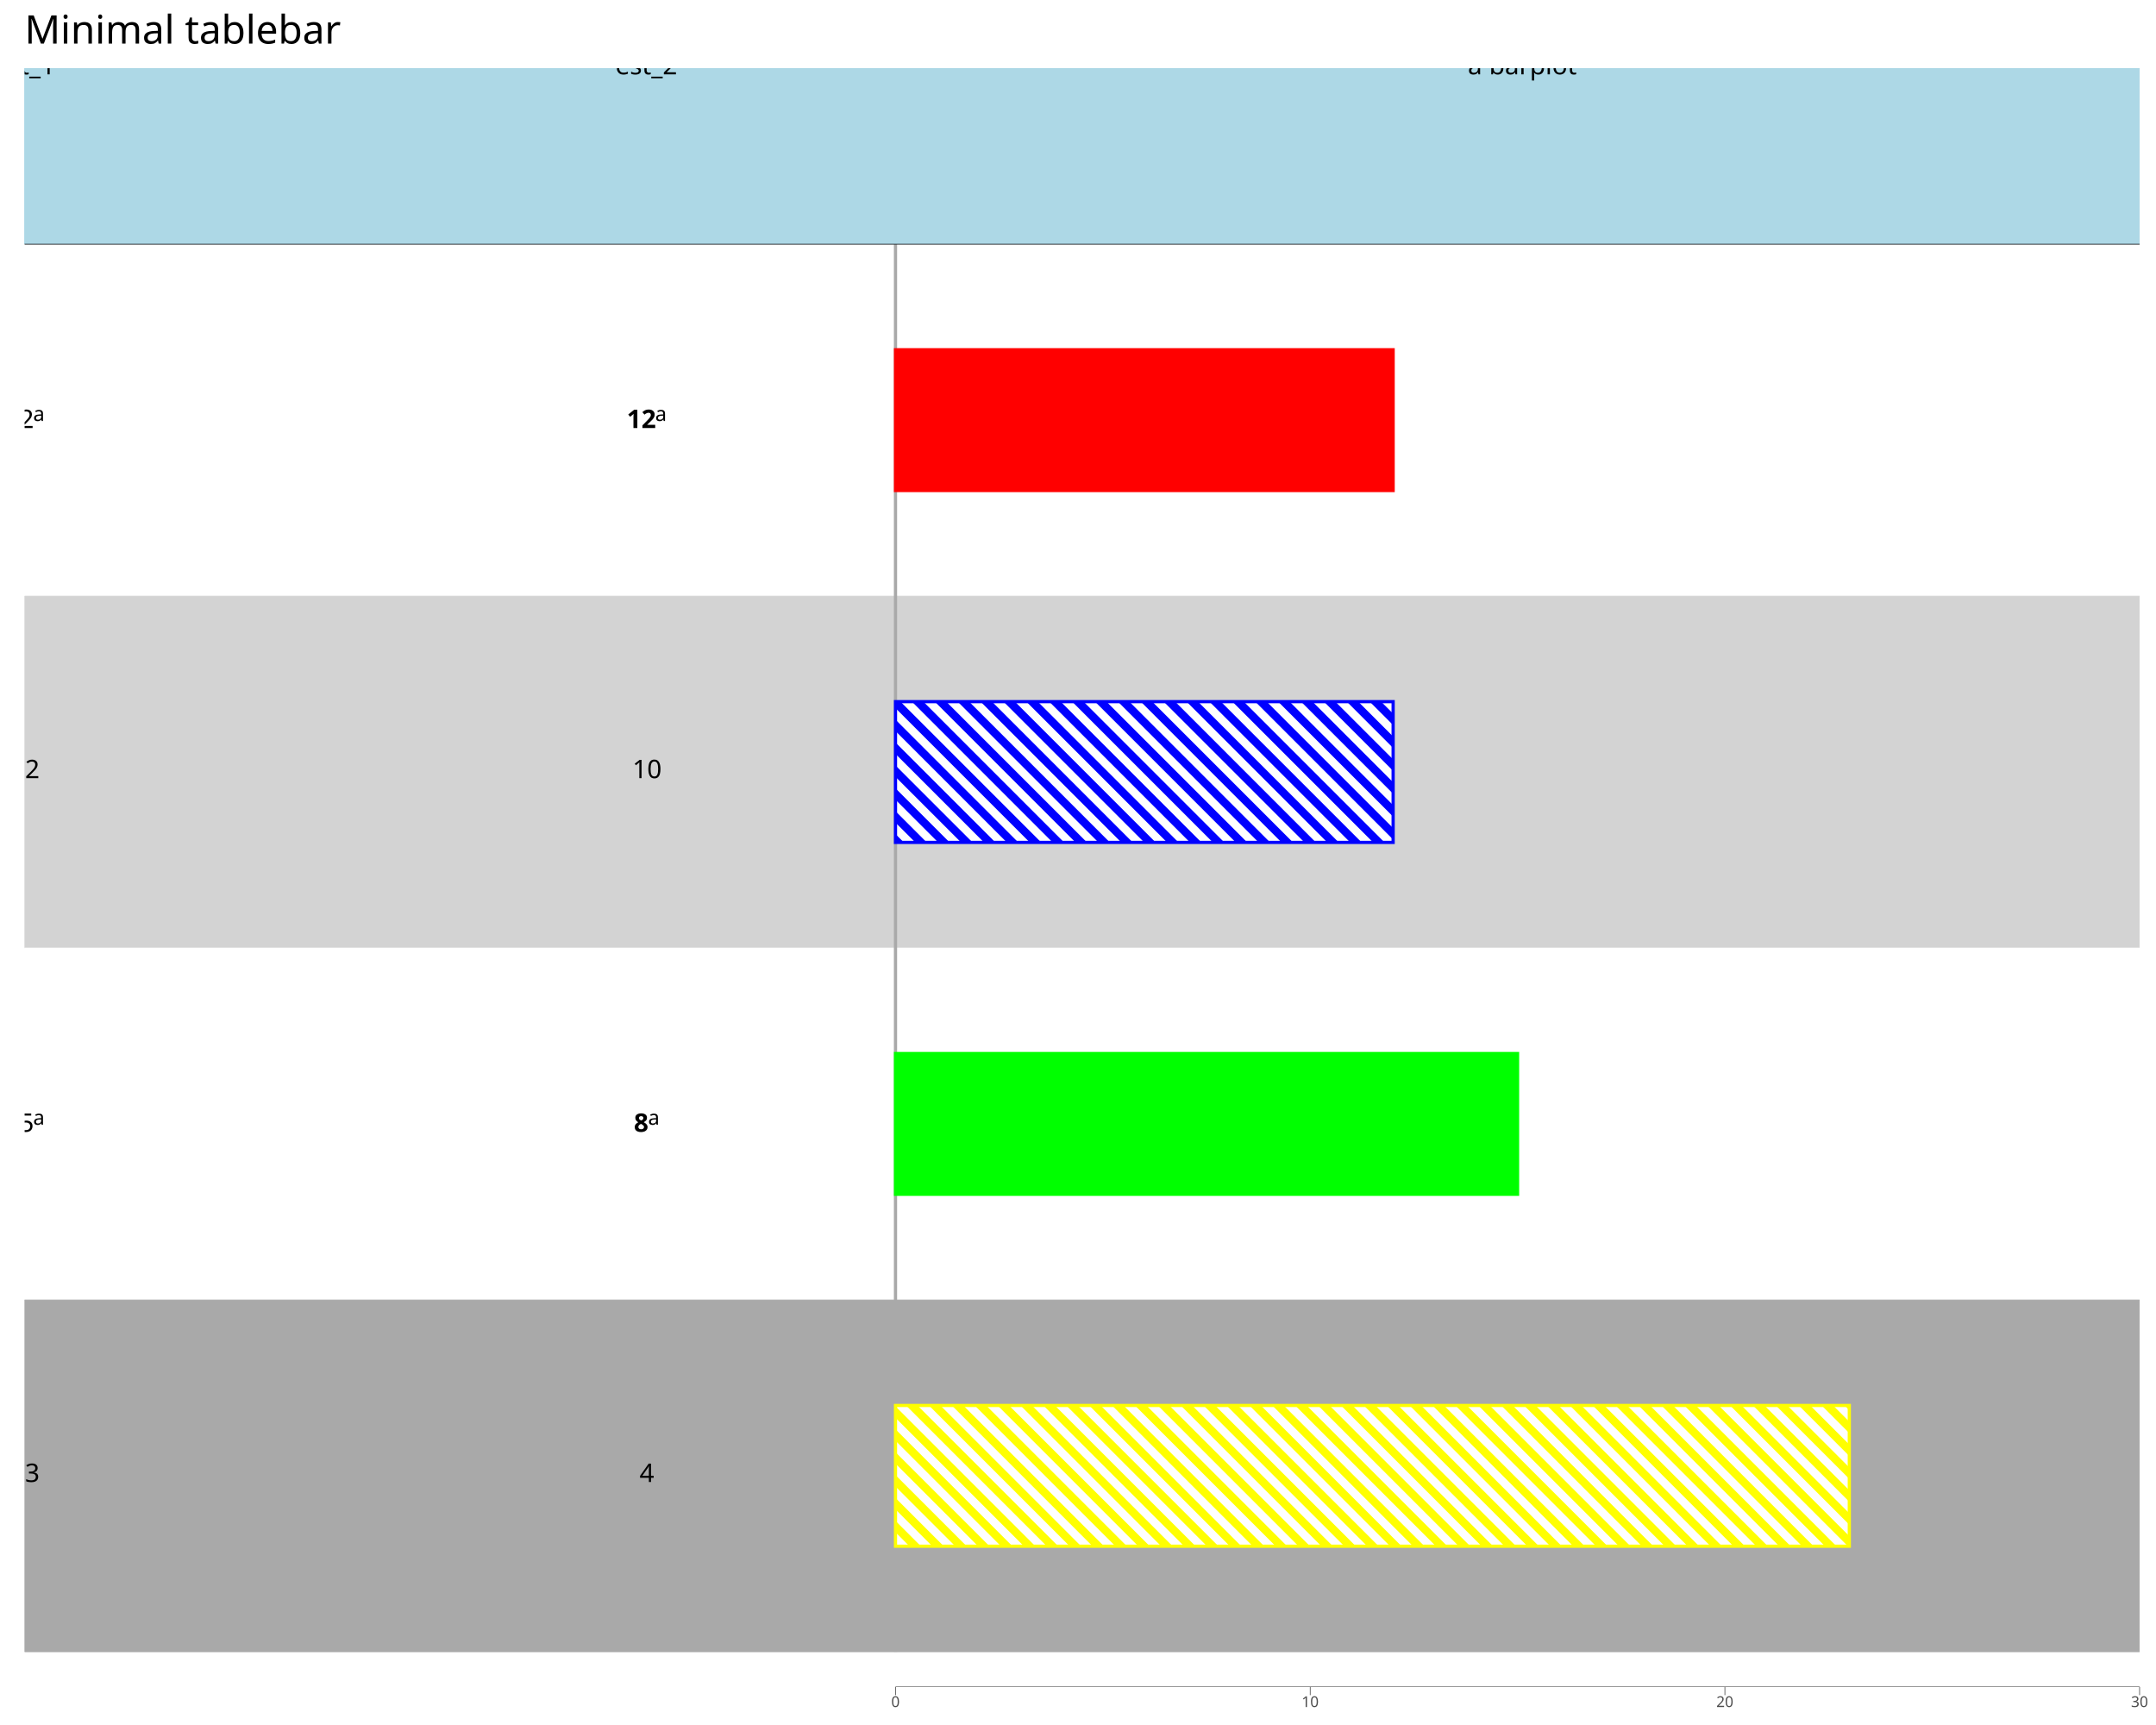
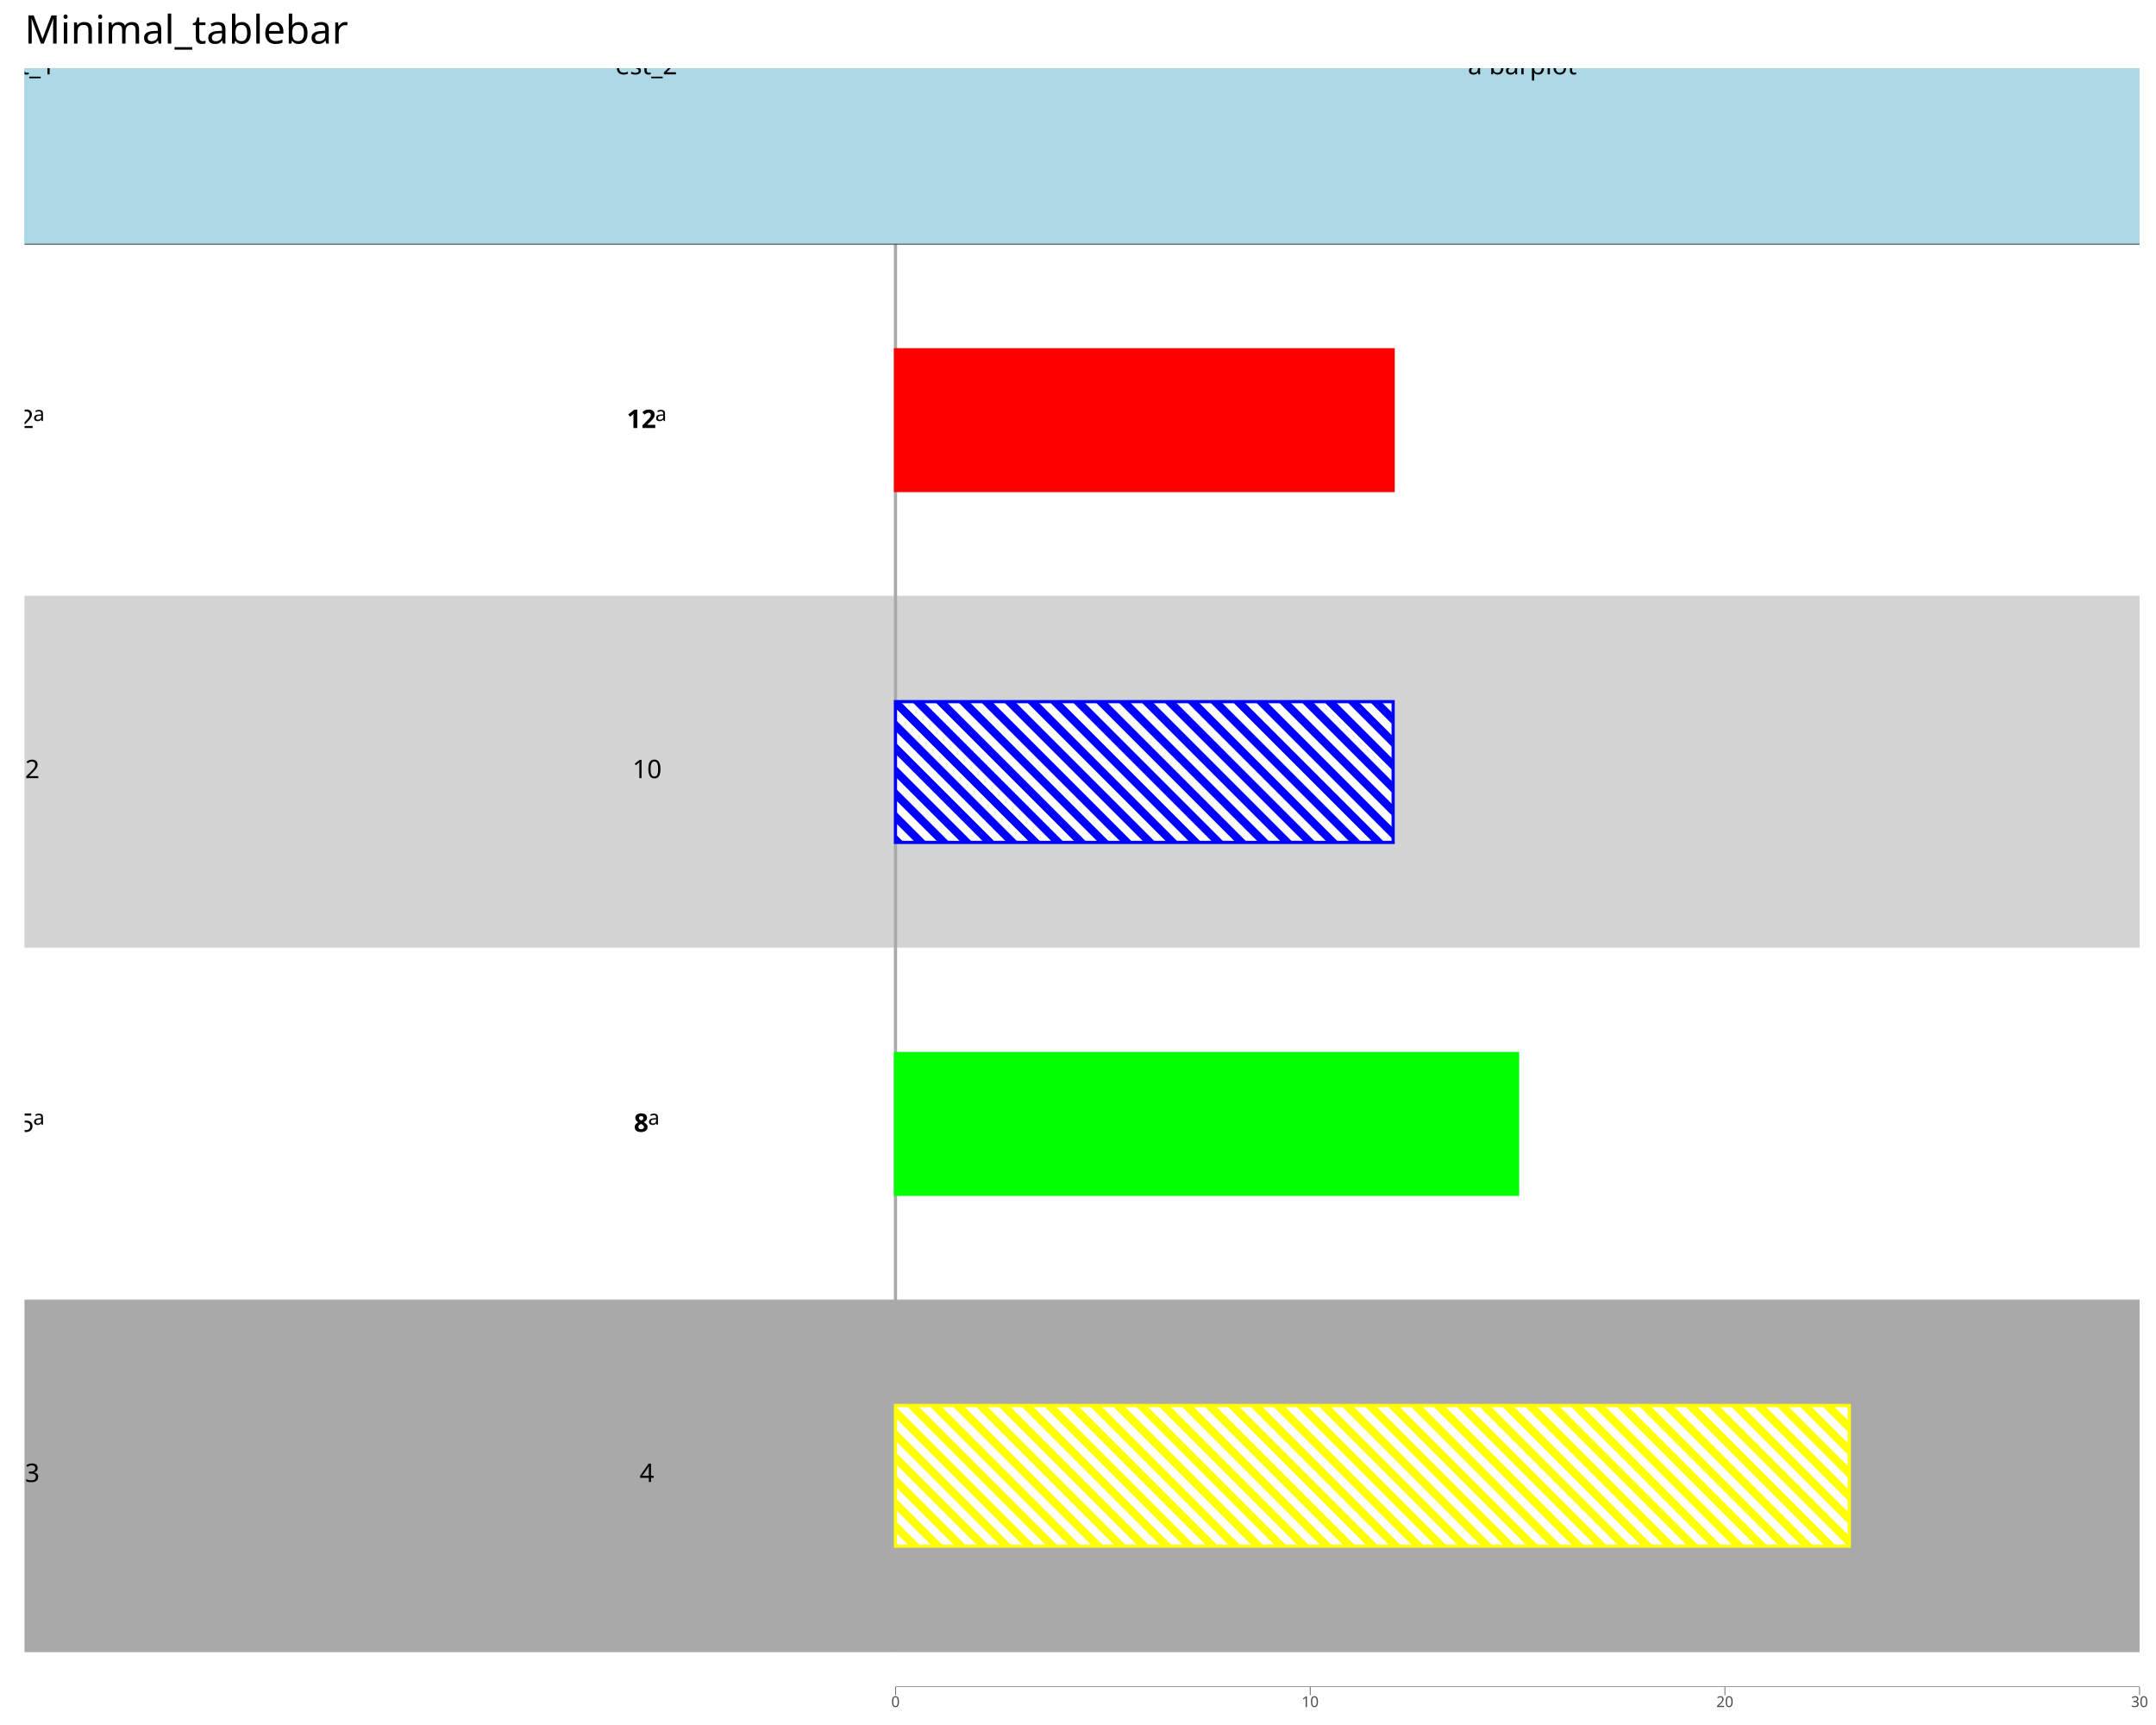
<svg xmlns="http://www.w3.org/2000/svg" class="svglite" data-engine-version="2.0" width="720.00pt" height="576.00pt" viewBox="0 0 720.00 576.00">
  <defs>
    <style type="text/css">
    .svglite line, .svglite polyline, .svglite polygon, .svglite path, .svglite rect, .svglite circle {
      fill: none;
      stroke: #000000;
      stroke-linecap: round;
      stroke-linejoin: round;
      stroke-miterlimit: 10.00;
    }
  </style>
  </defs>
  <rect width="100%" height="100%" style="stroke: none; fill: #FFFFFF;" />
  <defs>
    <clipPath id="cpMC4wMHw3MjAuMDB8MC4wMHw1NzYuMDA=">
      <rect x="0.00" y="0.00" width="720.00" height="576.00" />
    </clipPath>
  </defs>
  <g clip-path="url(#cpMC4wMHw3MjAuMDB8MC4wMHw1NzYuMDA=)">
    <rect x="0.00" y="0.00" width="720.00" height="576.00" style="stroke-width: 1.07; stroke: #FFFFFF; fill: #FFFFFF;" />
  </g>
  <defs>
    <clipPath id="cpOC4yMnw3MTQuNTJ8MjIuNzh8NTYzLjMw">
      <rect x="8.22" y="22.78" width="706.30" height="540.52" />
    </clipPath>
  </defs>
  <g clip-path="url(#cpOC4yMnw3MTQuNTJ8MjIuNzh8NTYzLjMw)">
    <rect x="8.22" y="22.78" width="706.30" height="540.52" style="stroke-width: 1.07; stroke: none; fill: #FFFFFF;" />
    <rect x="8.22" y="81.54" width="706.30" height="117.50" style="stroke-width: 0.21; stroke: #FFFFFF; stroke-linecap: butt; stroke-linejoin: miter; fill: #FFFFFF;" />
    <rect x="8.22" y="199.04" width="706.30" height="117.50" style="stroke-width: 0.21; stroke: #D3D3D3; stroke-linecap: butt; stroke-linejoin: miter; fill: #D3D3D3;" />
    <rect x="8.22" y="316.54" width="706.30" height="117.50" style="stroke-width: 0.21; stroke: #FFFFFF; stroke-linecap: butt; stroke-linejoin: miter; fill: #FFFFFF;" />
    <rect x="8.22" y="434.05" width="706.30" height="117.50" style="stroke-width: 0.21; stroke: #A9A9A9; stroke-linecap: butt; stroke-linejoin: miter; fill: #A9A9A9;" />
    <line x1="299.05" y1="551.55" x2="299.05" y2="22.78" style="stroke-width: 1.07; stroke: #A9A9A9; stroke-linecap: butt;" />
    <rect x="8.22" y="22.78" width="706.30" height="58.75" style="stroke-width: 1.07; stroke: none; stroke-linecap: butt; stroke-linejoin: miter; fill: #ADD8E6;" />
    <rect x="8.22" y="22.78" width="706.30" height="58.75" style="stroke-width: 1.07; stroke: none; stroke-linecap: butt; stroke-linejoin: miter; fill: #ADD8E6;" />
    <rect x="8.22" y="22.78" width="706.30" height="58.75" style="stroke-width: 1.07; stroke: none; stroke-linecap: butt; stroke-linejoin: miter; fill: #ADD8E6;" />
    <rect x="8.22" y="22.78" width="706.30" height="58.75" style="stroke-width: 1.07; stroke: none; stroke-linecap: butt; stroke-linejoin: miter; fill: #ADD8E6;" />
    <line x1="8.22" y1="81.54" x2="714.52" y2="81.54" style="stroke-width: 0.21; stroke-linecap: butt;" />
    <line x1="299.05" y1="563.30" x2="714.52" y2="563.30" style="stroke-width: 0.21; stroke-linecap: butt;" />
    <rect x="299.05" y="116.79" width="166.19" height="47.00" style="stroke-width: 1.07; stroke: none; stroke-linecap: square; stroke-linejoin: miter; fill: #FF0000;" />
    <rect x="299.05" y="234.29" width="166.19" height="47.00" style="stroke-width: 1.07; stroke: none; stroke-linecap: square; stroke-linejoin: miter; fill: #0000FF;" />
    <rect x="299.05" y="351.79" width="207.74" height="47.00" style="stroke-width: 1.07; stroke: none; stroke-linecap: square; stroke-linejoin: miter; fill: #00FF00;" />
    <rect x="299.05" y="469.30" width="318.53" height="47.00" style="stroke-width: 1.07; stroke: none; stroke-linecap: square; stroke-linejoin: miter; fill: #FFFF00;" />
    <polygon points="305.67,281.29 301.84,281.29 299.05,278.50 299.05,274.68 305.67,281.29 " style="stroke-width: 1.07; stroke: none; stroke-linecap: square; fill: #FFFFFF;" />
    <polygon points="313.31,281.29 309.49,281.29 299.05,270.85 299.05,267.03 313.31,281.29 " style="stroke-width: 1.07; stroke: none; stroke-linecap: square; fill: #FFFFFF;" />
    <polygon points="320.95,281.29 317.13,281.29 299.05,263.21 299.05,259.39 320.95,281.29 " style="stroke-width: 1.07; stroke: none; stroke-linecap: square; fill: #FFFFFF;" />
    <polygon points="328.60,281.29 324.78,281.29 299.05,255.57 299.05,251.74 328.60,281.29 " style="stroke-width: 1.07; stroke: none; stroke-linecap: square; fill: #FFFFFF;" />
    <polygon points="336.24,281.29 332.42,281.29 299.05,247.92 299.05,244.10 336.24,281.29 " style="stroke-width: 1.07; stroke: none; stroke-linecap: square; fill: #FFFFFF;" />
    <polygon points="343.89,281.29 340.06,281.29 299.05,240.28 299.05,236.45 343.89,281.29 " style="stroke-width: 1.07; stroke: none; stroke-linecap: square; fill: #FFFFFF;" />
    <polygon points="351.53,281.29 347.71,281.29 300.71,234.29 304.53,234.29 351.53,281.29 " style="stroke-width: 1.07; stroke: none; stroke-linecap: square; fill: #FFFFFF;" />
    <polygon points="359.17,281.29 355.35,281.29 308.35,234.29 312.17,234.29 359.17,281.29 " style="stroke-width: 1.07; stroke: none; stroke-linecap: square; fill: #FFFFFF;" />
    <polygon points="366.82,281.29 363.00,281.29 316.00,234.29 319.82,234.29 366.82,281.29 " style="stroke-width: 1.07; stroke: none; stroke-linecap: square; fill: #FFFFFF;" />
    <polygon points="374.46,281.29 370.64,281.29 323.64,234.29 327.46,234.29 374.46,281.29 " style="stroke-width: 1.07; stroke: none; stroke-linecap: square; fill: #FFFFFF;" />
    <polygon points="382.11,281.29 378.28,281.29 331.28,234.29 335.11,234.29 382.11,281.29 " style="stroke-width: 1.07; stroke: none; stroke-linecap: square; fill: #FFFFFF;" />
    <polygon points="389.75,281.29 385.93,281.29 338.93,234.29 342.75,234.29 389.75,281.29 " style="stroke-width: 1.07; stroke: none; stroke-linecap: square; fill: #FFFFFF;" />
    <polygon points="397.39,281.29 393.57,281.29 346.57,234.29 350.39,234.29 397.39,281.29 " style="stroke-width: 1.07; stroke: none; stroke-linecap: square; fill: #FFFFFF;" />
    <polygon points="405.04,281.29 401.22,281.29 354.22,234.29 358.04,234.29 405.04,281.29 " style="stroke-width: 1.07; stroke: none; stroke-linecap: square; fill: #FFFFFF;" />
    <polygon points="412.68,281.29 408.86,281.29 361.86,234.29 365.68,234.29 412.68,281.29 " style="stroke-width: 1.07; stroke: none; stroke-linecap: square; fill: #FFFFFF;" />
    <polygon points="420.33,281.29 416.51,281.29 369.50,234.29 373.33,234.29 420.33,281.29 " style="stroke-width: 1.07; stroke: none; stroke-linecap: square; fill: #FFFFFF;" />
    <polygon points="427.97,281.29 424.15,281.29 377.15,234.29 380.97,234.29 427.97,281.29 " style="stroke-width: 1.07; stroke: none; stroke-linecap: square; fill: #FFFFFF;" />
    <polygon points="435.62,281.29 431.79,281.29 384.79,234.29 388.61,234.29 435.62,281.29 " style="stroke-width: 1.07; stroke: none; stroke-linecap: square; fill: #FFFFFF;" />
    <polygon points="443.26,281.29 439.44,281.29 392.44,234.29 396.26,234.29 443.26,281.29 " style="stroke-width: 1.07; stroke: none; stroke-linecap: square; fill: #FFFFFF;" />
    <polygon points="450.90,281.29 447.08,281.29 400.08,234.29 403.90,234.29 450.90,281.29 " style="stroke-width: 1.07; stroke: none; stroke-linecap: square; fill: #FFFFFF;" />
    <polygon points="458.55,281.29 454.73,281.29 407.72,234.29 411.55,234.29 458.55,281.29 " style="stroke-width: 1.07; stroke: none; stroke-linecap: square; fill: #FFFFFF;" />
    <polygon points="465.24,280.34 465.24,281.29 462.37,281.29 415.37,234.29 419.19,234.29 465.24,280.34 " style="stroke-width: 1.07; stroke: none; stroke-linecap: square; fill: #FFFFFF;" />
    <polygon points="465.24,272.69 465.24,276.52 423.01,234.29 426.83,234.29 465.24,272.69 " style="stroke-width: 1.07; stroke: none; stroke-linecap: square; fill: #FFFFFF;" />
    <polygon points="465.24,265.05 465.24,268.87 430.66,234.29 434.48,234.29 465.24,265.05 " style="stroke-width: 1.07; stroke: none; stroke-linecap: square; fill: #FFFFFF;" />
    <polygon points="465.24,257.41 465.24,261.23 438.30,234.29 442.12,234.29 465.24,257.41 " style="stroke-width: 1.07; stroke: none; stroke-linecap: square; fill: #FFFFFF;" />
    <polygon points="465.24,249.76 465.24,253.58 445.94,234.29 449.77,234.29 465.24,249.76 " style="stroke-width: 1.07; stroke: none; stroke-linecap: square; fill: #FFFFFF;" />
    <polygon points="465.24,242.12 465.24,245.94 453.59,234.29 457.41,234.29 465.24,242.12 " style="stroke-width: 1.07; stroke: none; stroke-linecap: square; fill: #FFFFFF;" />
    <polygon points="465.24,234.47 465.24,238.30 461.23,234.29 465.05,234.29 465.24,234.47 " style="stroke-width: 1.07; stroke: none; stroke-linecap: square; fill: #FFFFFF;" />
    <polygon points="303.71,516.30 299.89,516.30 299.05,515.46 299.05,511.64 303.71,516.30 " style="stroke-width: 1.07; stroke: none; stroke-linecap: square; fill: #FFFFFF;" />
    <polygon points="311.35,516.30 307.53,516.30 299.05,507.82 299.05,504.00 311.35,516.30 " style="stroke-width: 1.07; stroke: none; stroke-linecap: square; fill: #FFFFFF;" />
    <polygon points="319.00,516.30 315.17,516.30 299.05,500.18 299.05,496.35 319.00,516.30 " style="stroke-width: 1.07; stroke: none; stroke-linecap: square; fill: #FFFFFF;" />
    <polygon points="326.64,516.30 322.82,516.30 299.05,492.53 299.05,488.71 326.64,516.30 " style="stroke-width: 1.07; stroke: none; stroke-linecap: square; fill: #FFFFFF;" />
    <polygon points="334.28,516.30 330.46,516.30 299.05,484.89 299.05,481.07 334.28,516.30 " style="stroke-width: 1.07; stroke: none; stroke-linecap: square; fill: #FFFFFF;" />
    <polygon points="341.93,516.30 338.11,516.30 299.05,477.24 299.05,473.42 341.93,516.30 " style="stroke-width: 1.07; stroke: none; stroke-linecap: square; fill: #FFFFFF;" />
    <polygon points="349.57,516.30 345.75,516.30 299.05,469.60 299.05,469.30 302.57,469.30 349.57,516.30 " style="stroke-width: 1.07; stroke: none; stroke-linecap: square; fill: #FFFFFF;" />
    <polygon points="357.22,516.30 353.39,516.30 306.39,469.30 310.21,469.30 357.22,516.30 " style="stroke-width: 1.07; stroke: none; stroke-linecap: square; fill: #FFFFFF;" />
    <polygon points="364.86,516.30 361.04,516.30 314.04,469.30 317.86,469.30 364.86,516.30 " style="stroke-width: 1.07; stroke: none; stroke-linecap: square; fill: #FFFFFF;" />
    <polygon points="372.50,516.30 368.68,516.30 321.68,469.30 325.50,469.30 372.50,516.30 " style="stroke-width: 1.07; stroke: none; stroke-linecap: square; fill: #FFFFFF;" />
    <polygon points="380.15,516.30 376.33,516.30 329.32,469.30 333.15,469.30 380.15,516.30 " style="stroke-width: 1.07; stroke: none; stroke-linecap: square; fill: #FFFFFF;" />
    <polygon points="387.79,516.30 383.97,516.30 336.97,469.30 340.79,469.30 387.79,516.30 " style="stroke-width: 1.07; stroke: none; stroke-linecap: square; fill: #FFFFFF;" />
    <polygon points="395.44,516.30 391.61,516.30 344.61,469.30 348.43,469.30 395.44,516.30 " style="stroke-width: 1.07; stroke: none; stroke-linecap: square; fill: #FFFFFF;" />
    <polygon points="403.08,516.30 399.26,516.30 352.26,469.30 356.08,469.30 403.08,516.30 " style="stroke-width: 1.07; stroke: none; stroke-linecap: square; fill: #FFFFFF;" />
    <polygon points="410.72,516.30 406.90,516.30 359.90,469.30 363.72,469.30 410.72,516.30 " style="stroke-width: 1.07; stroke: none; stroke-linecap: square; fill: #FFFFFF;" />
    <polygon points="418.37,516.30 414.55,516.30 367.54,469.30 371.37,469.30 418.37,516.30 " style="stroke-width: 1.07; stroke: none; stroke-linecap: square; fill: #FFFFFF;" />
    <polygon points="426.01,516.30 422.19,516.30 375.19,469.30 379.01,469.30 426.01,516.30 " style="stroke-width: 1.07; stroke: none; stroke-linecap: square; fill: #FFFFFF;" />
    <polygon points="433.66,516.30 429.83,516.30 382.83,469.30 386.66,469.30 433.66,516.30 " style="stroke-width: 1.07; stroke: none; stroke-linecap: square; fill: #FFFFFF;" />
    <polygon points="441.30,516.30 437.48,516.30 390.48,469.30 394.30,469.30 441.30,516.30 " style="stroke-width: 1.07; stroke: none; stroke-linecap: square; fill: #FFFFFF;" />
    <polygon points="448.94,516.30 445.12,516.30 398.12,469.30 401.94,469.30 448.94,516.30 " style="stroke-width: 1.07; stroke: none; stroke-linecap: square; fill: #FFFFFF;" />
    <polygon points="456.59,516.30 452.77,516.30 405.77,469.30 409.59,469.30 456.59,516.30 " style="stroke-width: 1.07; stroke: none; stroke-linecap: square; fill: #FFFFFF;" />
    <polygon points="464.23,516.30 460.41,516.30 413.41,469.30 417.23,469.30 464.23,516.30 " style="stroke-width: 1.07; stroke: none; stroke-linecap: square; fill: #FFFFFF;" />
    <polygon points="471.88,516.30 468.06,516.30 421.05,469.30 424.88,469.30 471.88,516.30 " style="stroke-width: 1.07; stroke: none; stroke-linecap: square; fill: #FFFFFF;" />
    <polygon points="479.52,516.30 475.70,516.30 428.70,469.30 432.52,469.30 479.52,516.30 " style="stroke-width: 1.07; stroke: none; stroke-linecap: square; fill: #FFFFFF;" />
    <polygon points="487.17,516.30 483.34,516.30 436.34,469.30 440.16,469.30 487.17,516.30 " style="stroke-width: 1.07; stroke: none; stroke-linecap: square; fill: #FFFFFF;" />
    <polygon points="494.81,516.30 490.99,516.30 443.99,469.30 447.81,469.30 494.81,516.30 " style="stroke-width: 1.07; stroke: none; stroke-linecap: square; fill: #FFFFFF;" />
    <polygon points="502.45,516.30 498.63,516.30 451.63,469.30 455.45,469.30 502.45,516.30 " style="stroke-width: 1.07; stroke: none; stroke-linecap: square; fill: #FFFFFF;" />
    <polygon points="510.10,516.30 506.28,516.30 459.27,469.30 463.10,469.30 510.10,516.30 " style="stroke-width: 1.07; stroke: none; stroke-linecap: square; fill: #FFFFFF;" />
    <polygon points="517.74,516.30 513.92,516.30 466.92,469.30 470.74,469.30 517.74,516.30 " style="stroke-width: 1.07; stroke: none; stroke-linecap: square; fill: #FFFFFF;" />
    <polygon points="525.39,516.30 521.56,516.30 474.56,469.30 478.38,469.30 525.39,516.30 " style="stroke-width: 1.07; stroke: none; stroke-linecap: square; fill: #FFFFFF;" />
    <polygon points="533.03,516.30 529.21,516.30 482.21,469.30 486.03,469.30 533.03,516.30 " style="stroke-width: 1.07; stroke: none; stroke-linecap: square; fill: #FFFFFF;" />
    <polygon points="540.67,516.30 536.85,516.30 489.85,469.30 493.67,469.30 540.67,516.30 " style="stroke-width: 1.07; stroke: none; stroke-linecap: square; fill: #FFFFFF;" />
    <polygon points="548.32,516.30 544.50,516.30 497.49,469.30 501.32,469.30 548.32,516.30 " style="stroke-width: 1.07; stroke: none; stroke-linecap: square; fill: #FFFFFF;" />
    <polygon points="555.96,516.30 552.14,516.30 505.14,469.30 508.96,469.30 555.96,516.30 " style="stroke-width: 1.07; stroke: none; stroke-linecap: square; fill: #FFFFFF;" />
    <polygon points="563.61,516.30 559.78,516.30 512.78,469.30 516.60,469.30 563.61,516.30 " style="stroke-width: 1.07; stroke: none; stroke-linecap: square; fill: #FFFFFF;" />
    <polygon points="571.25,516.30 567.43,516.30 520.43,469.30 524.25,469.30 571.25,516.30 " style="stroke-width: 1.07; stroke: none; stroke-linecap: square; fill: #FFFFFF;" />
    <polygon points="578.89,516.30 575.07,516.30 528.07,469.30 531.89,469.30 578.89,516.30 " style="stroke-width: 1.07; stroke: none; stroke-linecap: square; fill: #FFFFFF;" />
    <polygon points="586.54,516.30 582.72,516.30 535.71,469.30 539.54,469.30 586.54,516.30 " style="stroke-width: 1.07; stroke: none; stroke-linecap: square; fill: #FFFFFF;" />
    <polygon points="594.18,516.30 590.36,516.30 543.36,469.30 547.18,469.30 594.18,516.30 " style="stroke-width: 1.07; stroke: none; stroke-linecap: square; fill: #FFFFFF;" />
    <polygon points="601.83,516.30 598.00,516.30 551.00,469.30 554.83,469.30 601.83,516.30 " style="stroke-width: 1.07; stroke: none; stroke-linecap: square; fill: #FFFFFF;" />
    <polygon points="609.47,516.30 605.65,516.30 558.65,469.30 562.47,469.30 609.47,516.30 " style="stroke-width: 1.07; stroke: none; stroke-linecap: square; fill: #FFFFFF;" />
    <polygon points="617.11,516.30 613.29,516.30 566.29,469.30 570.11,469.30 617.11,516.30 " style="stroke-width: 1.07; stroke: none; stroke-linecap: square; fill: #FFFFFF;" />
    <polygon points="617.58,509.12 617.58,512.94 573.94,469.30 577.76,469.30 617.58,509.12 " style="stroke-width: 1.07; stroke: none; stroke-linecap: square; fill: #FFFFFF;" />
    <polygon points="617.58,501.47 617.58,505.30 581.58,469.30 585.40,469.30 617.58,501.47 " style="stroke-width: 1.07; stroke: none; stroke-linecap: square; fill: #FFFFFF;" />
    <polygon points="617.58,493.83 617.58,497.65 589.22,469.30 593.05,469.30 617.58,493.83 " style="stroke-width: 1.07; stroke: none; stroke-linecap: square; fill: #FFFFFF;" />
    <polygon points="617.58,486.19 617.58,490.01 596.87,469.30 600.69,469.30 617.58,486.19 " style="stroke-width: 1.07; stroke: none; stroke-linecap: square; fill: #FFFFFF;" />
    <polygon points="617.58,478.54 617.58,482.36 604.51,469.30 608.33,469.30 617.58,478.54 " style="stroke-width: 1.07; stroke: none; stroke-linecap: square; fill: #FFFFFF;" />
    <polygon points="617.58,470.90 617.58,474.72 612.16,469.30 615.98,469.30 617.58,470.90 " style="stroke-width: 1.07; stroke: none; stroke-linecap: square; fill: #FFFFFF;" />
    <rect x="299.05" y="116.79" width="166.19" height="47.00" style="stroke-width: 1.07; stroke: #FF0000; stroke-linecap: square; stroke-linejoin: miter;" />
    <rect x="299.05" y="234.29" width="166.19" height="47.00" style="stroke-width: 1.07; stroke: #0000FF; stroke-linecap: square; stroke-linejoin: miter;" />
    <rect x="299.05" y="351.79" width="207.74" height="47.00" style="stroke-width: 1.07; stroke: #00FF00; stroke-linecap: square; stroke-linejoin: miter;" />
    <rect x="299.05" y="469.30" width="318.53" height="47.00" style="stroke-width: 1.07; stroke: #FFFF00; stroke-linecap: square; stroke-linejoin: miter;" />
    <text x="490.18" y="24.83" style="font-size: 8.54px; font-family: sans;" textLength="4.75px" lengthAdjust="spacingAndGlyphs">a</text>
    <text x="497.29" y="24.83" style="font-size: 8.54px; font-family: sans;" textLength="26.10px" lengthAdjust="spacingAndGlyphs">barplot</text>
    <text x="209.31" y="142.93" style="font-size: 8.54px; font-weight: bold; font-family: sans;" textLength="9.50px" lengthAdjust="spacingAndGlyphs">12</text>
    <text x="218.80" y="140.58" style="font-size: 6.83px; font-family: sans;" textLength="3.80px" lengthAdjust="spacingAndGlyphs">a</text>
    <text x="211.21" y="259.84" style="font-size: 8.54px; font-family: sans;" textLength="9.50px" lengthAdjust="spacingAndGlyphs">10</text>
    <text x="211.68" y="377.93" style="font-size: 8.54px; font-weight: bold; font-family: sans;" textLength="4.75px" lengthAdjust="spacingAndGlyphs">8</text>
    <text x="216.43" y="375.58" style="font-size: 6.83px; font-family: sans;" textLength="3.80px" lengthAdjust="spacingAndGlyphs">a</text>
    <text x="213.58" y="494.85" style="font-size: 8.54px; font-family: sans;" textLength="4.75px" lengthAdjust="spacingAndGlyphs">4</text>
    <text x="205.51" y="24.83" style="font-size: 8.54px; font-family: sans;" textLength="20.89px" lengthAdjust="spacingAndGlyphs">est_2</text>
    <text x="1.57" y="142.93" style="font-size: 8.54px; font-family: sans;" textLength="9.50px" lengthAdjust="spacingAndGlyphs">12</text>
    <text x="11.07" y="140.58" style="font-size: 6.83px; font-family: sans;" textLength="3.80px" lengthAdjust="spacingAndGlyphs">a</text>
    <text x="3.47" y="259.84" style="font-size: 8.54px; font-family: sans;" textLength="9.50px" lengthAdjust="spacingAndGlyphs">12</text>
    <text x="1.57" y="377.93" style="font-size: 8.54px; font-family: sans;" textLength="9.50px" lengthAdjust="spacingAndGlyphs">15</text>
    <text x="11.07" y="375.58" style="font-size: 6.83px; font-family: sans;" textLength="3.80px" lengthAdjust="spacingAndGlyphs">a</text>
    <text x="3.47" y="494.85" style="font-size: 8.54px; font-family: sans;" textLength="9.50px" lengthAdjust="spacingAndGlyphs">23</text>
    <text x="-2.22" y="24.83" style="font-size: 8.54px; font-family: sans;" textLength="20.89px" lengthAdjust="spacingAndGlyphs">est_1</text>
  </g>
  <g clip-path="url(#cpMC4wMHw3MjAuMDB8MC4wMHw1NzYuMDA=)">
    <polyline points="299.05,566.04 299.05,563.30 " style="stroke-width: 0.21; stroke: #333333; stroke-linecap: butt;" />
    <polyline points="437.54,566.04 437.54,563.30 " style="stroke-width: 0.21; stroke: #333333; stroke-linecap: butt;" />
    <polyline points="576.03,566.04 576.03,563.30 " style="stroke-width: 0.21; stroke: #333333; stroke-linecap: butt;" />
    <polyline points="714.52,566.04 714.52,563.30 " style="stroke-width: 0.21; stroke: #333333; stroke-linecap: butt;" />
    <text x="299.05" y="570.00" text-anchor="middle" style="font-size: 5.00px; fill: #4D4D4D; font-family: sans;" textLength="2.78px" lengthAdjust="spacingAndGlyphs">0</text>
    <text x="437.54" y="570.00" text-anchor="middle" style="font-size: 5.00px; fill: #4D4D4D; font-family: sans;" textLength="5.56px" lengthAdjust="spacingAndGlyphs">10</text>
    <text x="576.03" y="570.00" text-anchor="middle" style="font-size: 5.00px; fill: #4D4D4D; font-family: sans;" textLength="5.56px" lengthAdjust="spacingAndGlyphs">20</text>
    <text x="714.52" y="570.00" text-anchor="middle" style="font-size: 5.00px; fill: #4D4D4D; font-family: sans;" textLength="5.56px" lengthAdjust="spacingAndGlyphs">30</text>
-     <text x="8.22" y="14.56" style="font-size: 13.20px; font-family: sans;" textLength="96.85px" lengthAdjust="spacingAndGlyphs">Minimal tablebar</text>
+     <text x="8.22" y="14.56" style="font-size: 13.20px; font-family: sans;" textLength="100.52px" lengthAdjust="spacingAndGlyphs">Minimal_tablebar</text>
  </g>
</svg>
